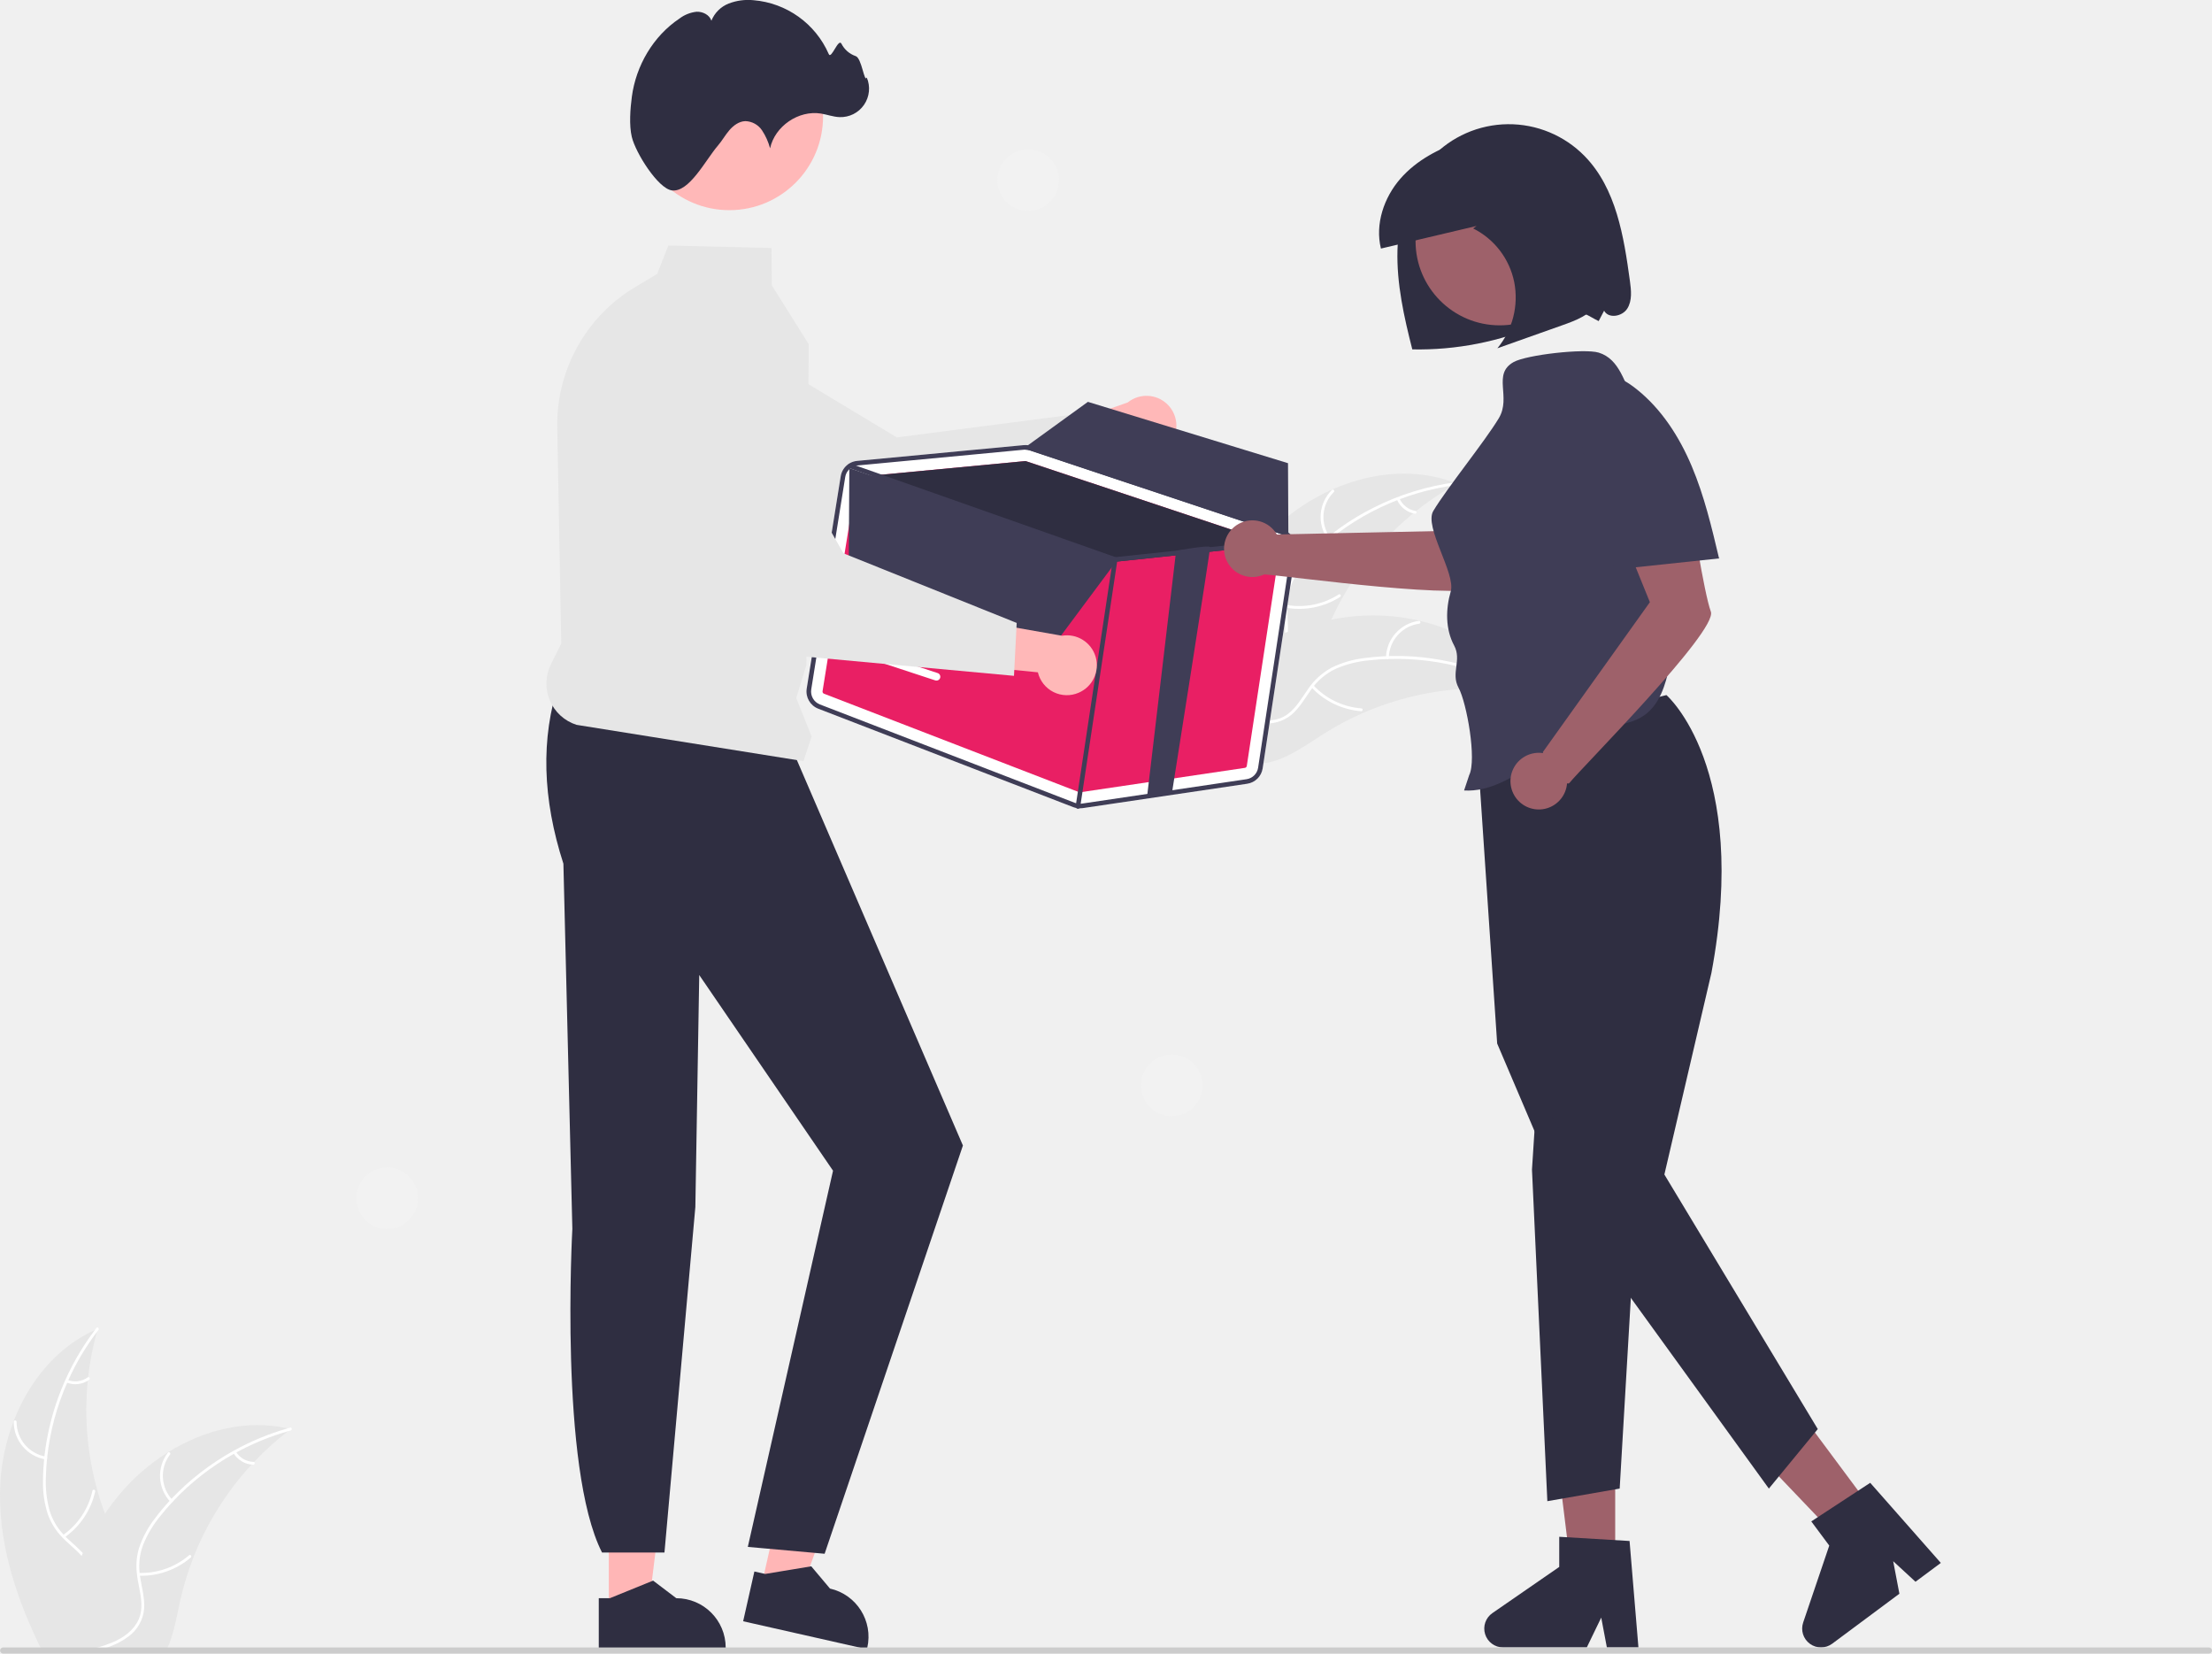
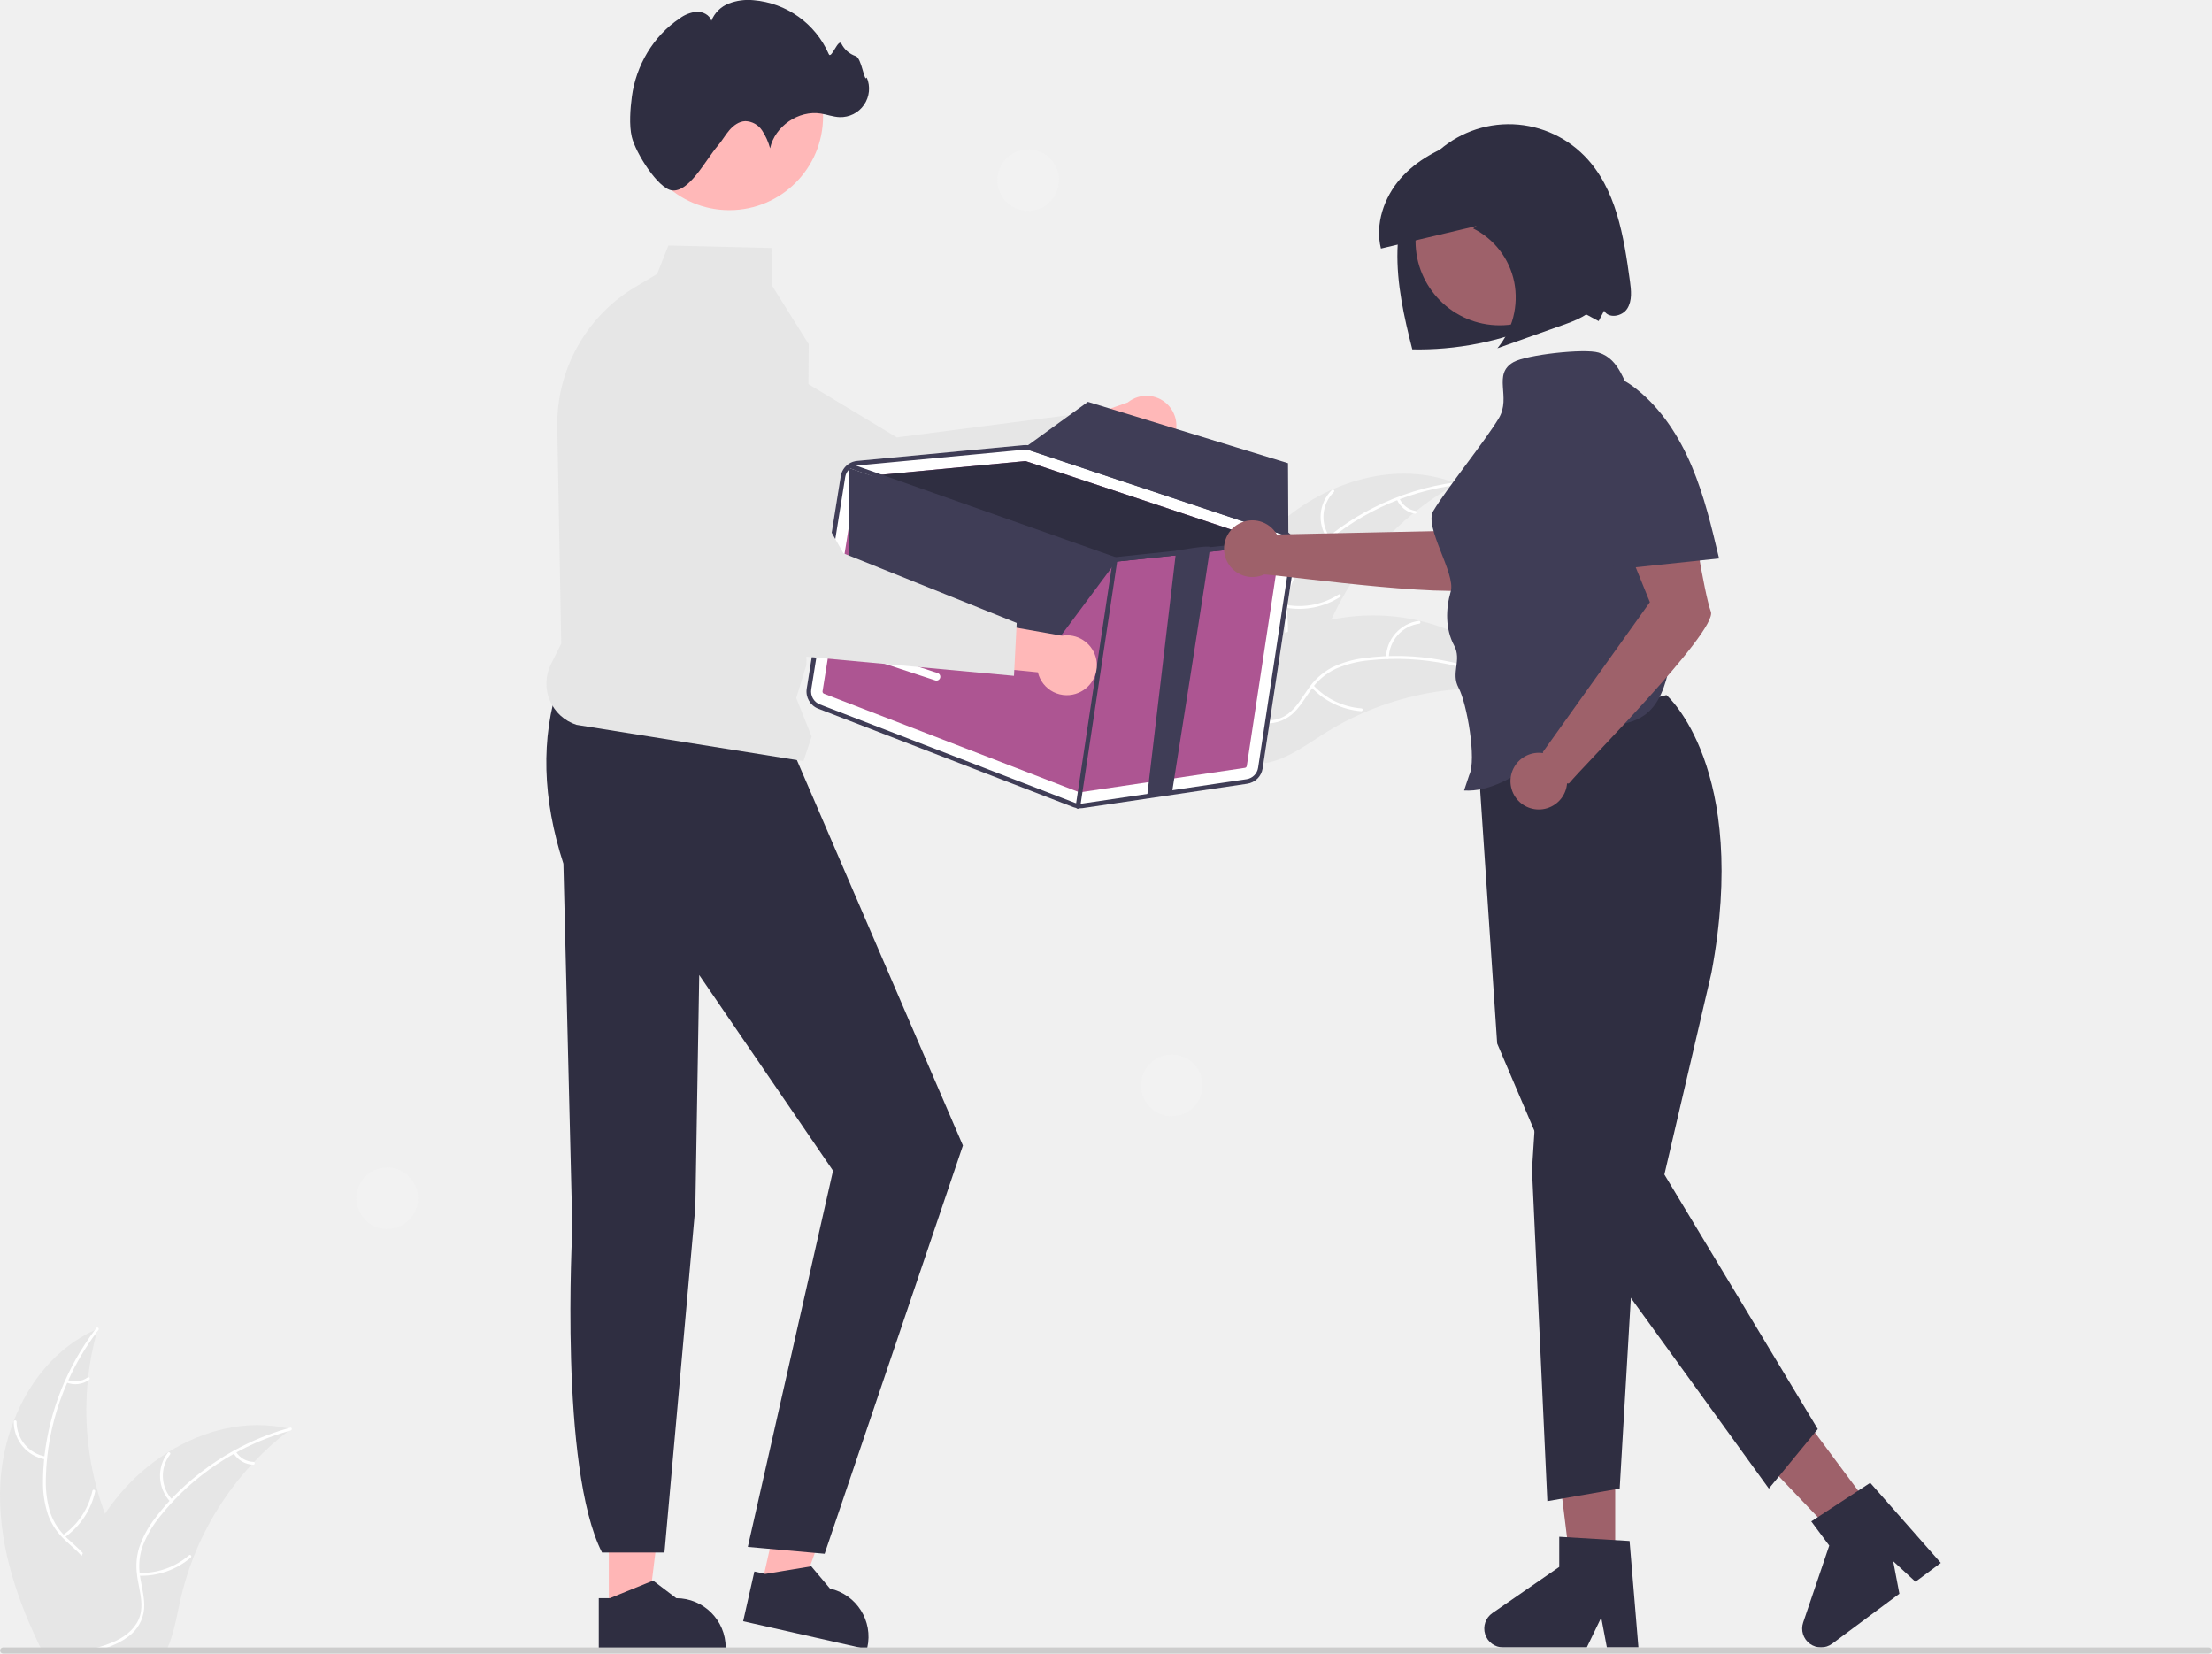
<svg xmlns="http://www.w3.org/2000/svg" data-name="Layer 1" width="862.703" height="644.786" viewBox="0 0 862.703 644.786">
  <polygon points="629.943 612.644 612.777 612.644 604.608 546.435 629.943 546.435 629.943 612.644" fill="#9e616a" />
  <path d="M807.651,769.992H795.341l-2.197-11.622-5.628,11.622H754.867A7.339,7.339,0,0,1,750.697,756.614l26.072-18.007v-11.749l27.424,1.637Z" transform="translate(-168.6484 -127.607)" fill="#2f2e41" />
  <polygon points="731.923 590.981 718.148 601.224 672.085 552.969 692.415 537.851 731.923 590.981" fill="#9e616a" />
  <path d="M925.588,737.048,915.71,744.393l-8.698-8.015,2.419,12.684-26.199,19.482a7.339,7.339,0,0,1-11.33-8.247l10.177-30.007-7.011-9.428,22.983-15.051Z" transform="translate(-168.6484 -127.607)" fill="#2f2e41" />
  <path d="M818.576,398.647s32.569,28.138,17.542,108.352l-18.345,78.597,59.829,99.256-19.077,23.208-77.78-107.433-28.185-66.114L744.652,416.843Z" transform="translate(-168.6484 -127.607)" fill="#2f2e41" />
  <polygon points="599.447 425.746 597.488 456.084 603.483 585.365 631.692 580.452 637.083 488.406 599.447 425.746" fill="#2f2e41" />
  <polygon points="237.445 628.211 252.796 628.21 260.098 569.001 237.443 569.002 237.445 628.211" fill="#ffb6b6" />
  <path d="M402.178,750.806l4.321-0,16.869-6.86,9.041,6.859H432.41A19.266,19.266,0,0,1,451.675,770.07v.626l-49.497.002Z" transform="translate(-168.6484 -127.607)" fill="#2f2e41" />
  <polygon points="296.932 618.538 311.905 621.918 332.071 565.772 309.972 560.782 296.932 618.538" fill="#ffb6b6" />
  <path d="M462.865,740.393l4.215.952,17.966-2.976,7.308,8.682.001 0a19.266,19.266,0,0,1,14.549,23.036l-.138.611L458.484,759.797Z" transform="translate(-168.6484 -127.607)" fill="#2f2e41" />
  <path d="M386.652,393.843c-7.197,21.706-6.436,45.268,1.73,70.556l3.491,142.378S386.671,700.146,403.454,733.002h24.34l12.051-134.751,1.513-90.446,52.182,76.306L460.305,730.799l29.957,2.678,53.934-159.191L477.652,419.843Z" transform="translate(-168.6484 -127.607)" fill="#2f2e41" />
  <path d="M667.346,332.015c18.617-16.777,46.309-25.212,69.537-15.805a115.466,115.466,0,0,0-51.888,59.935c-3.698,9.838-6.786,21.166-15.882,26.433-5.659,3.278-12.7,3.438-19.046,1.856-6.346-1.582-12.162-4.754-17.899-7.894l-1.632-.037C637.864,372.537,648.729,348.791,667.346,332.015Z" transform="translate(-168.6484 -127.607)" fill="#e6e6e6" />
  <path d="M736.753,316.719A98.692,98.692,0,0,0,681.847,342.65a42.5,42.5,0,0,0-8.345,10.377,24.376,24.376,0,0,0-2.818,12.516c.101,4.058.673,8.198-.214,12.21a14.925,14.925,0,0,1-7.425,9.689c-4.546,2.613-9.759,3.437-14.886,4.065-5.692.698-11.615,1.332-16.542,4.525-.597.387-1.162-.562-.566-.948,8.572-5.555,19.42-3.534,28.637-7.241,4.301-1.73,8.107-4.766,9.454-9.357,1.178-4.015.591-8.284.454-12.392a26.011,26.011,0,0,1,2.299-12.34,39.29,39.29,0,0,1,7.916-10.659,95.749,95.749,0,0,1,24.333-17.42A100.443,100.443,0,0,1,736.743,315.615c.703-.091.709,1.015.01,1.105Z" transform="translate(-168.6484 -127.607)" fill="#fff" />
  <path d="M686.447,337.791a14.807,14.807,0,0,1,1.632-19.104c.506-.499,1.305.265.798.764a13.711,13.711,0,0,0-1.482,17.774c.415.577-.536,1.14-.948.566Z" transform="translate(-168.6484 -127.607)" fill="#fff" />
  <path d="M670.362,363.491a28.539,28.539,0,0,0,20.394-4.083c.598-.385,1.164.564.566.948a29.685,29.685,0,0,1-21.23,4.206c-.701-.126-.427-1.197.27-1.071Z" transform="translate(-168.6484 -127.607)" fill="#fff" />
  <path d="M714.447,321.948a8.381,8.381,0,0,0,6.269,4.894c.702.117.427,1.188-.27,1.071a9.392,9.392,0,0,1-6.947-5.399.571.571,0,0,1,.191-.757.555.555,0,0,1,.757.191Z" transform="translate(-168.6484 -127.607)" fill="#fff" />
  <path d="M762.461,397.115c-.44-.061-.881-.122-1.328-.176a110.379,110.379,0,0,0-17.882-.908c-.462.007-.931.021-1.392.041a116.365,116.365,0,0,0-41.75,9.61,113.005,113.005,0,0,0-15.163,8.056c-6.688,4.234-13.602,9.358-21.078,11.085a19.386,19.386,0,0,1-2.362.421l-30.889-26.745c-.04-.096-.086-.185-.126-.282l-1.282-1.011c.239-.176.49-.353.729-.528.138-.102.283-.199.421-.301.094-.066.189-.133.27-.198.031-.022.063-.044.088-.059.081-.065.164-.117.239-.176q2.103-1.49,4.235-2.955c.006-.007.006-.007.019-.008a166.157,166.157,0,0,1,34.601-18.599c.367-.139.739-.285,1.12-.411a107.831,107.831,0,0,1,16.939-4.767,95.329,95.329,0,0,1,9.553-1.334,79.272,79.272,0,0,1,24.723,1.752c16.143,3.743,30.91,12.608,39.656,26.433C762.027,396.406,762.244,396.754,762.461,397.115Z" transform="translate(-168.6484 -127.607)" fill="#e6e6e6" />
  <path d="M762.052,397.446a98.692,98.692,0,0,0-59.452-12.353A42.5,42.5,0,0,0,689.69,388.354a24.376,24.376,0,0,0-9.785,8.297c-2.363,3.301-4.398,6.951-7.522,9.62a14.925,14.925,0,0,1-11.761,3.266c-5.203-.651-9.862-3.132-14.333-5.717-4.965-2.87-10.076-5.93-15.932-6.347-.71-.051-.59-1.149.119-1.098,10.189.726,17.633,8.871,27.225,11.46,4.476,1.208,9.343,1.075,13.182-1.779,3.358-2.496,5.459-6.258,7.823-9.621a26.011,26.011,0,0,1,9.265-8.469,39.29,39.29,0,0,1,12.738-3.745,95.749,95.749,0,0,1,29.917.742,100.443,100.443,0,0,1,32.085,11.596c.616.351-.045,1.237-.657.888Z" transform="translate(-168.6484 -127.607)" fill="#fff" />
  <path d="M709.199,383.983a14.807,14.807,0,0,1,12.805-14.271c.705-.093.883.997.177,1.091a13.711,13.711,0,0,0-11.884,13.299c-.016.711-1.114.588-1.098-.119Z" transform="translate(-168.6484 -127.607)" fill="#fff" />
  <path d="M680.883,394.819a28.539,28.539,0,0,0,18.742,9.018c.709.053.59,1.151-.119,1.098a29.685,29.685,0,0,1-19.483-9.424c-.484-.523.38-1.212.861-.692Z" transform="translate(-168.6484 -127.607)" fill="#fff" />
  <path d="M741.094,388.191a8.381,8.381,0,0,0,2.058,7.682c.49.516-.374,1.205-.861.692a9.392,9.392,0,0,1-2.296-8.493.571.571,0,0,1,.609-.49.555.555,0,0,1,.49.609Z" transform="translate(-168.6484 -127.607)" fill="#fff" />
  <path d="M219.922,754.743c-1.45,5.44-5.26,9.97-9.86,13.27-.75.54-1.52,1.04-2.3,1.51-.24.14-.48.29-.73.42q-.405.24-.81.45h-21.63c-.39-.79-.77-1.59-1.15-2.38-9.27-19.48-15.78-40.5-14.67-61.91a79.254,79.254,0,0,1,5.17-24.25c5.94-15.47,16.78-28.86,31.69-35.6.37-.17.76-.34,1.14-.5-.12.43-.24.85-.36,1.28a110.785,110.785,0,0,0-3.38,17.59c-.06.46-.11.92-.15,1.39a116.054,116.054,0,0,0,3.72,42.69c.01.03.02.07.03.1q1.275,4.605,2.96,9.07c.88,2.35,1.83,4.67,2.87,6.95C216.802,734.393,222.622,744.593,219.922,754.743Z" transform="translate(-168.6484 -127.607)" fill="#e6e6e6" />
  <path d="M207.042,646.203c-.21.28-.42.55-.63.83a98.129,98.129,0,0,0-11.12,18.76c-.16.33-.31.66-.44,1a97.814,97.814,0,0,0-7.82,29.24,1.49,1.49,0,0,0-.02.21c-.25,2.36-.4,4.74-.46,7.12a42.48,42.48,0,0,0,1.43,13.24,23.769,23.769,0,0,0,5.46,9.42c.25.27.5.54.77.8.2.21.42.42.63.62,2.02,1.93,4.23,3.72,6.13,5.79a21.432,21.432,0,0,1,2.35,3,14.904,14.904,0,0,1,1.6,12.1c-1.36,5.06-4.47,9.33-7.65,13.4-1.59,2.04-3.23,4.1-4.65,6.28-.52.78-1,1.57-1.44,2.38h-1.26c.42-.81.88-1.6,1.38-2.38,3.65-5.75,8.84-10.69,11.53-17.02,1.82-4.27,2.37-9.11.07-13.3a17.682,17.682,0,0,0-2.43-3.38c-1.83-2.07-4.02-3.84-6.01-5.71-.5-.47-.99-.95-1.46-1.45a24.964,24.964,0,0,1-5.64-8.9,39.23,39.23,0,0,1-1.94-13.13c0-2.84.15-5.7.43-8.54.03-.36.07-.73.11-1.1a100.767,100.767,0,0,1,19.67-49.23c.2-.28.41-.55.62-.82C206.682,644.873,207.472,645.653,207.042,646.203Z" transform="translate(-168.6484 -127.607)" fill="#fff" />
  <path d="M186.365,696.678a14.807,14.807,0,0,1-12.354-14.663.553.553,0,0,1,1.105-.024,13.711,13.711,0,0,0,11.52,13.616c.701.114.427,1.185-.27,1.071Z" transform="translate(-168.6484 -127.607)" fill="#fff" />
  <path d="M193.164,726.224a28.539,28.539,0,0,0,11.533-17.308c.151-.695,1.222-.424,1.071.27a29.685,29.685,0,0,1-12.038,17.986c-.585.406-1.148-.544-.566-.948Z" transform="translate(-168.6484 -127.607)" fill="#fff" />
  <path d="M194.961,665.676a8.381,8.381,0,0,0,7.893-.972c.579-.414,1.142.538.566.948a9.392,9.392,0,0,1-8.73,1.094.571.571,0,0,1-.4-.671.555.555,0,0,1,.671-.4Z" transform="translate(-168.6484 -127.607)" fill="#fff" />
  <path d="M282.062,684.873c-.35.27-.71.54-1.06.82a110.362,110.362,0,0,0-13.29,12c-.32.33-.64.67-.95,1.01l-.01.01a116.347,116.347,0,0,0-22.66,36.14l-.03.09c-.01.03-.02.05-.03.08a114.443,114.443,0,0,0-5.03,16.42c-1.22,5.46-2.22,11.31-4.13,16.57-.29.81-.61,1.61-.95,2.38h-44.46c.15-.79.31-1.59.47-2.38a160.302,160.302,0,0,1,10.54-33.7c.16-.36.32-.72.5-1.08a108.305,108.305,0,0,1,8.61-15.35.01.01,0,0,1,.01-.01,94.956,94.956,0,0,1,5.8-7.69,79.119,79.119,0,0,1,18.72-16.24c.04-.03.09-.05.13-.08,14.04-8.71,30.68-12.86,46.59-9.27h.01C281.252,684.683,281.652,684.773,282.062,684.873Z" transform="translate(-168.6484 -127.607)" fill="#e6e6e6" />
  <path d="M282.012,685.403c-.34.09-.68.19-1.01.29a98.589,98.589,0,0,0-20.17,8.27c-.32.17-.64.35-.96.53a98.255,98.255,0,0,0-23.79,18.59.035.035,0,0,0-.01.02c-.08.08-.17.17-.24.25-1.6,1.72-3.14,3.51-4.6,5.35a42.769,42.769,0,0,0-6.82,11.43,23.674,23.674,0,0,0-1.31,10.81c.03.37.08.73.13,1.1.04.29.08.58.13.88.66,4.01,1.8,8.03,1.48,12.12a14.909,14.909,0,0,1-6.01,10.63,23.794,23.794,0,0,1-3.68,2.34,36.852,36.852,0,0,1-5.77,2.38h-3.93c.53-.15,1.05-.3,1.58-.45a48.212,48.212,0,0,0,5.53-1.93,26.912,26.912,0,0,0,3-1.48c4.02-2.31,7.37-5.85,8.07-10.58.61-4.14-.57-8.28-1.27-12.33-.12-.7-.23-1.39-.29-2.08a24.439,24.439,0,0,1,.85-10.46,39.062,39.062,0,0,1,6.36-11.66,83.355,83.355,0,0,1,5.48-6.55q.36-.405.75-.81a100.901,100.901,0,0,1,24.21-18.73h.01a99.288,99.288,0,0,1,21.1-8.74h.01c.33-.1.67-.2,1-.29C282.532,684.123,282.692,685.213,282.012,685.403Z" transform="translate(-168.6484 -127.607)" fill="#fff" />
  <path d="M235.116,713.252a14.807,14.807,0,0,1-1.036-19.145c.432-.564,1.329.081.896.646A13.711,13.711,0,0,0,235.977,712.56c.491.514-.372,1.203-.861.692Z" transform="translate(-168.6484 -127.607)" fill="#fff" />
  <path d="M222.755,740.937a28.539,28.539,0,0,0,19.629-6.876c.539-.464,1.231.397.692.861a29.685,29.685,0,0,1-20.441,7.113c-.712-.028-.589-1.126.119-1.098Z" transform="translate(-168.6484 -127.607)" fill="#fff" />
  <path d="M260.644,693.674a8.381,8.381,0,0,0,6.888,3.977c.712.019.588,1.117-.119,1.098a9.392,9.392,0,0,1-7.629-4.382.571.571,0,0,1,.084-.776.555.555,0,0,1,.776.084Z" transform="translate(-168.6484 -127.607)" fill="#fff" />
  <path d="M625.031,300.737a11.599,11.599,0,0,1-17.767.838l-37.8,16.44,3.682-21.102,35.331-12.377a11.662,11.662,0,0,1,16.554,16.201Z" transform="translate(-168.6484 -127.607)" fill="#ffb8b8" />
  <path d="M599.806,307.325l-87.798,39.108-.188-.067-100.067-35.659a32.96,32.96,0,0,1-14.782-42.756h0a32.924,32.924,0,0,1,46.987-14.637l74.469,44.859,72.211-9.359Z" transform="translate(-168.6484 -127.607)" fill="#e6e6e6" />
  <path d="M1031.352,771.203a1.187,1.187,0,0,1-1.19,1.19h-860.29a1.19,1.19,0,0,1,0-2.38h860.29A1.187,1.187,0,0,1,1031.352,771.203Z" transform="translate(-168.6484 -127.607)" fill="#ccc" />
  <path d="M481.992,424.404l-88.506-14.157a16.893,16.893,0,0,1-9.956-23.646l4.014-8.028-1.559-84.347A62.482,62.482,0,0,1,416.322,239.572l8.631-5.161,4.362-11.077,40.22.981.117,14.527,14.404,22.968-0.0.095-.904,125.014-3.97,12.901,6.002,15.006Z" transform="translate(-168.6484 -127.607)" fill="#e6e6e6" />
  <circle cx="284.459" cy="45.41" r="36.544" fill="#ffb8b8" />
  <path d="M415.054,180.984c-1.09-4.592-.59-11.053.026-15.677,1.615-12.121,8.346-23.645,18.573-30.47a13.38,13.38,0,0,1,6.665-2.648c2.419-.101,5.042,1.194,5.785,3.499a11.993,11.993,0,0,1,6.766-6.709,21.136,21.136,0,0,1,9.631-1.297,35.197,35.197,0,0,1,29.363,20.989c.976,2.319,3.702-6.246,4.939-4.055a9.741,9.741,0,0,0,5.524,4.853c2.423.676,3.408,10.66,4.361,8.332a11.098,11.098,0,0,1-10.611,15.475c-2.466-.092-4.825-.999-7.262-1.39-8.715-1.396-17.96,4.923-19.823,13.551a23.987,23.987,0,0,0-3.156-7.021,8.119,8.119,0,0,0-6.513-3.579c-2.48.093-4.659,1.714-6.268,3.603s-2.817,4.093-4.438,5.972c-4.755,5.513-11.187,18.37-17.965,17.432C425.303,201.103,416.542,187.253,415.054,180.984Z" transform="translate(-168.6484 -127.607)" fill="#2f2e41" />
  <path d="M674.012,342.148a7.133,7.133,0,0,0-4.807-7.854l-98.413-32.777a7.132,7.132,0,0,0-2.933-.337l-24.667,2.333-14.154,1.343-26.119,2.468a7.155,7.155,0,0,0-6.384,5.99l-13.261,82.838a7.186,7.186,0,0,0,4.484,7.796l99.44,38.384a6.947,6.947,0,0,0,1.446.388,7.136,7.136,0,0,0,2.176.016l64.255-9.523a7.121,7.121,0,0,0,6.023-5.999Z" transform="translate(-168.6484 -127.607)" fill="#fff" />
-   <path d="M490.013,398.11l99.44,38.382a.897.897,0,0,0,.457.054l64.247-9.522a.883.883,0,0,0,.755-.752l12.92-85.067a.905.905,0,0,0-.599-.982l-.662-.224-97.758-32.546a.678.678,0,0,0-.137-.033.887.887,0,0,0-.23-.012l-60.164,5.693-4.774.448a.903.903,0,0,0-.795.748l-13.259,82.834A.897.897,0,0,0,490.013,398.11Z" transform="translate(-168.6484 -127.607)" fill="#e91f64" />
+   <path d="M490.013,398.11l99.44,38.382a.897.897,0,0,0,.457.054l64.247-9.522a.883.883,0,0,0,.755-.752l12.92-85.067a.905.905,0,0,0-.599-.982l-.662-.224-97.758-32.546a.678.678,0,0,0-.137-.033.887.887,0,0,0-.23-.012l-60.164,5.693-4.774.448a.903.903,0,0,0-.795.748l-13.259,82.834A.897.897,0,0,0,490.013,398.11Z" transform="translate(-168.6484 -127.607)" fill="#ad5592" />
  <path d="M508.282,313.102l60.164-5.693a.887.887,0,0,1,.23.012.678.678,0,0,1,.137.033l97.758,32.546-25.787,2.73-9.65,1.017-27.46,2.901a1.939,1.939,0,0,1-.241-.003c-.049-.015-.098-.029-.156-.045Z" transform="translate(-168.6484 -127.607)" fill="#2f2e41" />
  <path d="M487.758,403.952l99.44,38.382a6.722,6.722,0,0,0,1.45.38,7.224,7.224,0,0,0,2.177.027l64.247-9.522a7.135,7.135,0,0,0,6.028-6.004l12.91-85.068a7.19,7.19,0,0,0-.418-3.717c-.065-.157-.131-.314-.207-.462a6.99,6.99,0,0,0-2.264-2.698,7.138,7.138,0,0,0-1.916-.977l-.117-.041-98.292-32.738a8.955,8.955,0,0,0-1.227-.298,7.086,7.086,0,0,0-1.715-.033l-24.663,2.325-14.153,1.35L502.917,307.326a7.092,7.092,0,0,0-3.019.997,1.329,1.329,0,0,0-.202.121,1.192,1.192,0,0,0-.13.098,7.148,7.148,0,0,0-3.027,4.764l-13.27,82.843A7.194,7.194,0,0,0,487.758,403.952Zm10.542-90.357a5.3,5.3,0,0,1,1.27-2.671,4.651,4.651,0,0,1,.676-.659,5.317,5.317,0,0,1,2.324-1.084,4.059,4.059,0,0,1,.509-.072l43.985-4.155,20.965-1.995c.142-.017.273-.014.404-.022a5.007,5.007,0,0,1,.948.07,4.145,4.145,0,0,1,.845.201l98.408,32.779c.078.028.146.054.223.082a5.218,5.218,0,0,1,2.273,1.654,5.259,5.259,0,0,1,1.121,4.145l-12.921,85.077a5.349,5.349,0,0,1-4.509,4.502l-64.257,9.521a5.413,5.413,0,0,1-2.723-.31l-99.441-38.372a5.402,5.402,0,0,1-3.359-5.846Z" transform="translate(-168.6484 -127.607)" fill="#3f3d56" />
  <path d="M499.352,308.994a.877.877,0,0,1,.268-.386,1.051,1.051,0,0,1,.129-.088c.042-.016.084-.042.126-.058a.873.873,0,0,1,.624-.011l2.07.73,101.116,35.669,23.665-2.5,13.243-1.397,28.029-2.967,2.506-.263.487-.054a.904.904,0,0,1,.952.654.739.739,0,0,1,.026.143.893.893,0,0,1-.55.922.988.988,0,0,1-.248.067l-3.409.357-27.603,2.918-9.65,1.017-27.46,2.901a1.939,1.939,0,0,1-.241-.003c-.049-.015-.098-.029-.156-.045L500.245,310.265l-.35-.124a.67.67,0,0,1-.219-.121A.91.91,0,0,1,499.352,308.994Z" transform="translate(-168.6484 -127.607)" fill="#3f3d56" />
  <path d="M588.919,442.975a.894.894,0,0,1-.743-1.016l14.517-96.334a.894.894,0,0,1,1.017-.751l.008.001a.894.894,0,0,1,.743,1.016l-14.517,96.334a.894.894,0,0,1-1.017.751Z" transform="translate(-168.6484 -127.607)" fill="#3f3d56" />
  <path d="M625.716,436.863l-9.655,1.019,11.293-95.535s12.895-2.335,13.24-1.398C640.806,341.508,625.808,436.251,625.716,436.863Z" transform="translate(-168.6484 -127.607)" fill="#3f3d56" />
  <polygon points="331.25 182.533 330.99 226.1 408.116 255.488 435.813 218.284 331.25 182.533" fill="#3f3d56" />
  <path d="M671.131,337.725a5.301,5.301,0,0,0-2.497-1.737l-98.406-32.778a5.106,5.106,0,0,0-.848-.207,5.009,5.009,0,0,0-.951-.071l.16-.997.985-.713,23.368-16.919,78.041,23.917.135,27.052Z" transform="translate(-168.6484 -127.607)" fill="#3f3d56" />
  <path d="M503.829,380.08a1.513,1.513,0,0,1,.326.068l30.194,9.917a1.5,1.5,0,0,1-.936,2.851l-30.194-9.917a1.5,1.5,0,0,1,.61-2.919Z" transform="translate(-168.6484 -127.607)" fill="#fff" />
  <circle cx="457.003" cy="423.236" r="12" fill="#f2f2f2" />
  <circle cx="151.003" cy="467.236" r="12" fill="#f2f2f2" />
  <circle cx="401.003" cy="70.236" r="12" fill="#f2f2f2" />
  <path d="M589.34,397.729A11.599,11.599,0,0,1,573.433,389.771L532.421,385.628l13.53-16.606,36.871,6.481a11.662,11.662,0,0,1,6.518,22.226Z" transform="translate(-168.6484 -127.607)" fill="#ffb8b8" />
  <path d="M564.115,391.141l-95.708-8.818-.131-.151L398.425,302.135a32.96,32.96,0,0,1,8.013-44.523h0a32.924,32.924,0,0,1,48.144,10.209l43.022,75.544,67.565,27.147Z" transform="translate(-168.6484 -127.607)" fill="#e6e6e6" />
  <path d="M804.339,237.224c-2.377-17.434-5.358-36.152-17.654-48.737a41.35,41.35,0,0,0-59.744.618c-8.951,9.549-12.904,22.957-13.265,36.04s2.552,26.021,5.784,38.703a119.29,119.29,0,0,0,49.786-9.799c3.926-1.704,7.789-3.631,11.937-4.686,4.148-1.056,7.105,1.601,10.963,3.453l2.118-4.055c1.734,3.227,7.102,2.27,9.05-.832C805.26,244.826,804.834,240.853,804.339,237.224Z" transform="translate(-168.6484 -127.607)" fill="#2f2e41" />
  <path d="M736.532,334.532l-69.876,1.494a11.055,11.055,0,1,0-4.94,15.574c9.268.527,81.772,10.817,86.097,4.185,4.39-6.731,27.824-30.486,27.824-30.486l-18.013-25.644Z" transform="translate(-168.6484 -127.607)" fill="#9e616a" />
  <circle cx="584.911" cy="94.035" r="32.83" fill="#9e616a" />
-   <path d="M599.361,299.184" transform="translate(-168.6484 -127.607)" fill="#e91f64" />
+   <path d="M599.361,299.184" transform="translate(-168.6484 -127.607)" fill="#ad5592" />
  <path d="M806.142,284.811c-3.869-7.7-5.749-17.212-13.997-19.708-5.57-1.686-28.097.84-33.173,3.686-8.444,4.733-.792,13.602-5.773,21.902-5.415,9.023-20.132,27.13-25.547,36.152-3.723,6.203,8.817,24.409,6.804,31.358-2.013,6.948-2.11,14.747,1.32,21.117,3.069,5.701-1.371,10.745,1.715,16.437,3.21,5.92,7.148,28.053,4.161,34.088l-2,6c19.847,1.166,36.535-22.544,56.258-25.042,4.899-.62,9.986-1.431,14.023-4.274,5.946-4.189,8.297-11.789,9.766-18.913A159.326,159.326,0,0,0,806.142,284.811Z" transform="translate(-168.6484 -127.607)" fill="#3f3d56" />
  <path d="M835.898,366.112c-2.764-7.546-7.769-40.537-7.769-40.537l-31.324-.918,15.314,37.772-41.79,58.503s.077.129.218.358a11.052,11.052,0,1,0,9.27,11.745.763.763,0,0,0,.958-.164C785.425,427.035,838.662,373.658,835.898,366.112Z" transform="translate(-168.6484 -127.607)" fill="#9e616a" />
  <path d="M839.083,345.277c-2.875-12.135-5.772-24.335-10.619-35.826s-11.787-22.343-21.547-30.105c-3.12-2.482-6.609-4.672-10.521-5.444-3.911-.772-8.32.092-11.067,2.981-4.396,4.624-3.073,12.045-1.461,18.218Q791,322.402,798.131,349.703q20.594-2.183,41.188-4.366Z" transform="translate(-168.6484 -127.607)" fill="#3f3d56" />
  <path d="M793.787,226.196c-1.209-7.942-2.472-15.95-5.312-23.429-2.84-7.478-7.419-14.482-13.986-18.719-10.399-6.707-23.862-5.414-35.521-1.555-9.016,2.984-17.818,7.519-24.176,14.809-6.358,7.291-9.93,17.694-7.564,27.227q18.655-4.407,37.309-8.815l-1.361.962a30.038,30.038,0,0,1,16.031,20.893,31.122,31.122,0,0,1-6.566,25.848q12.722-4.513,25.445-9.026c5.235-1.857,10.838-3.997,13.943-8.76C795.627,240.107,794.791,232.787,793.787,226.196Z" transform="translate(-168.6484 -127.607)" fill="#2f2e41" />
</svg>
